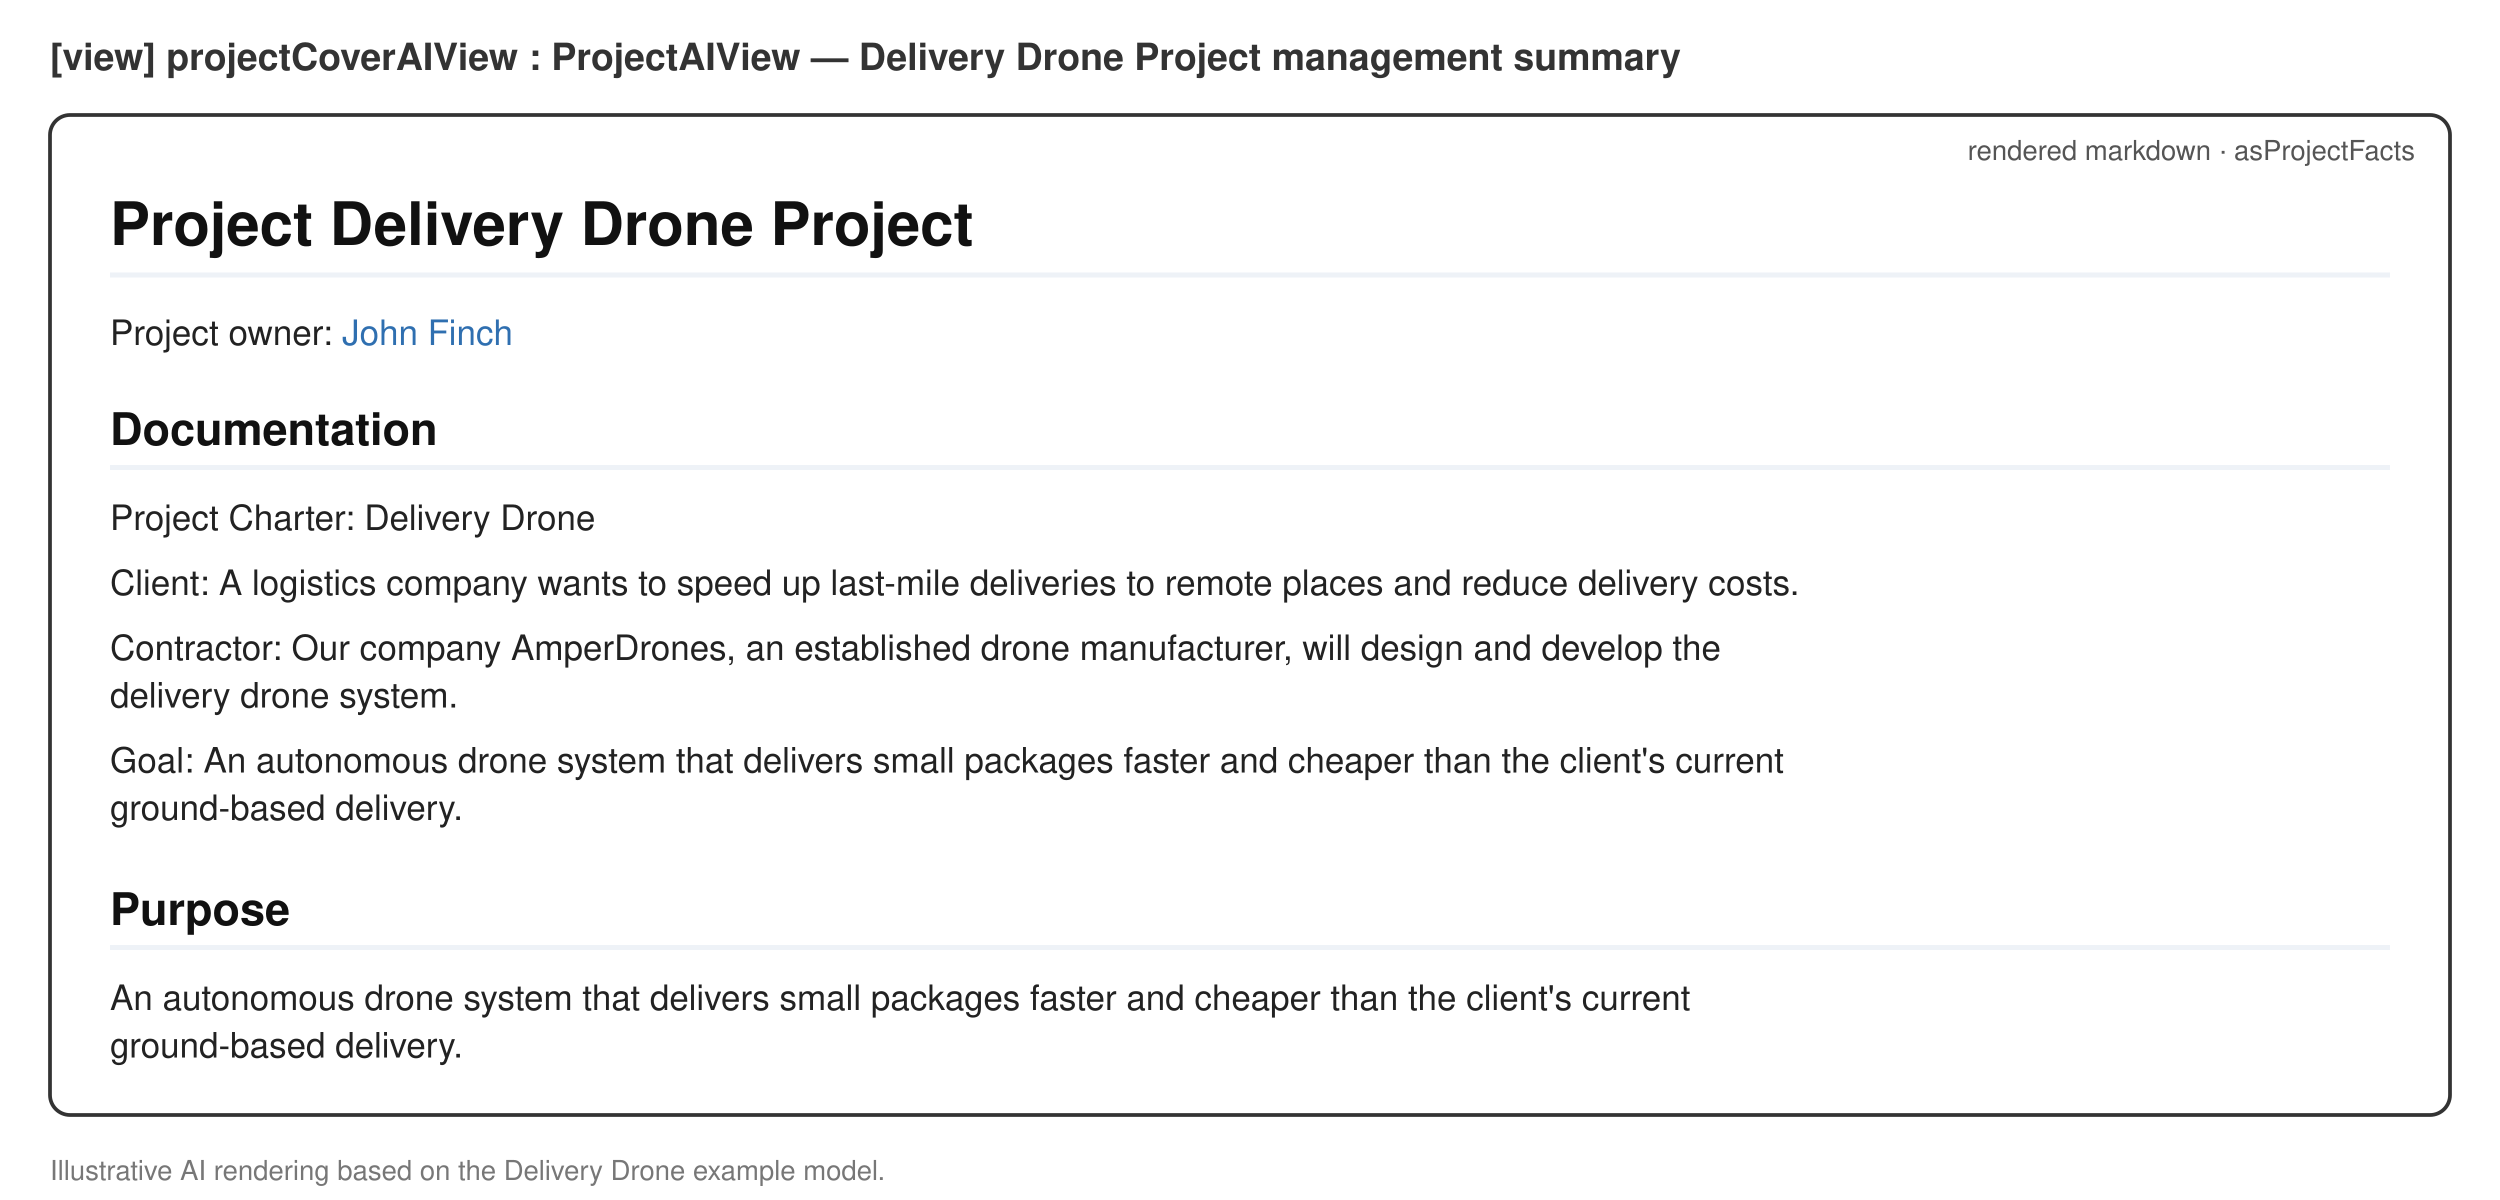
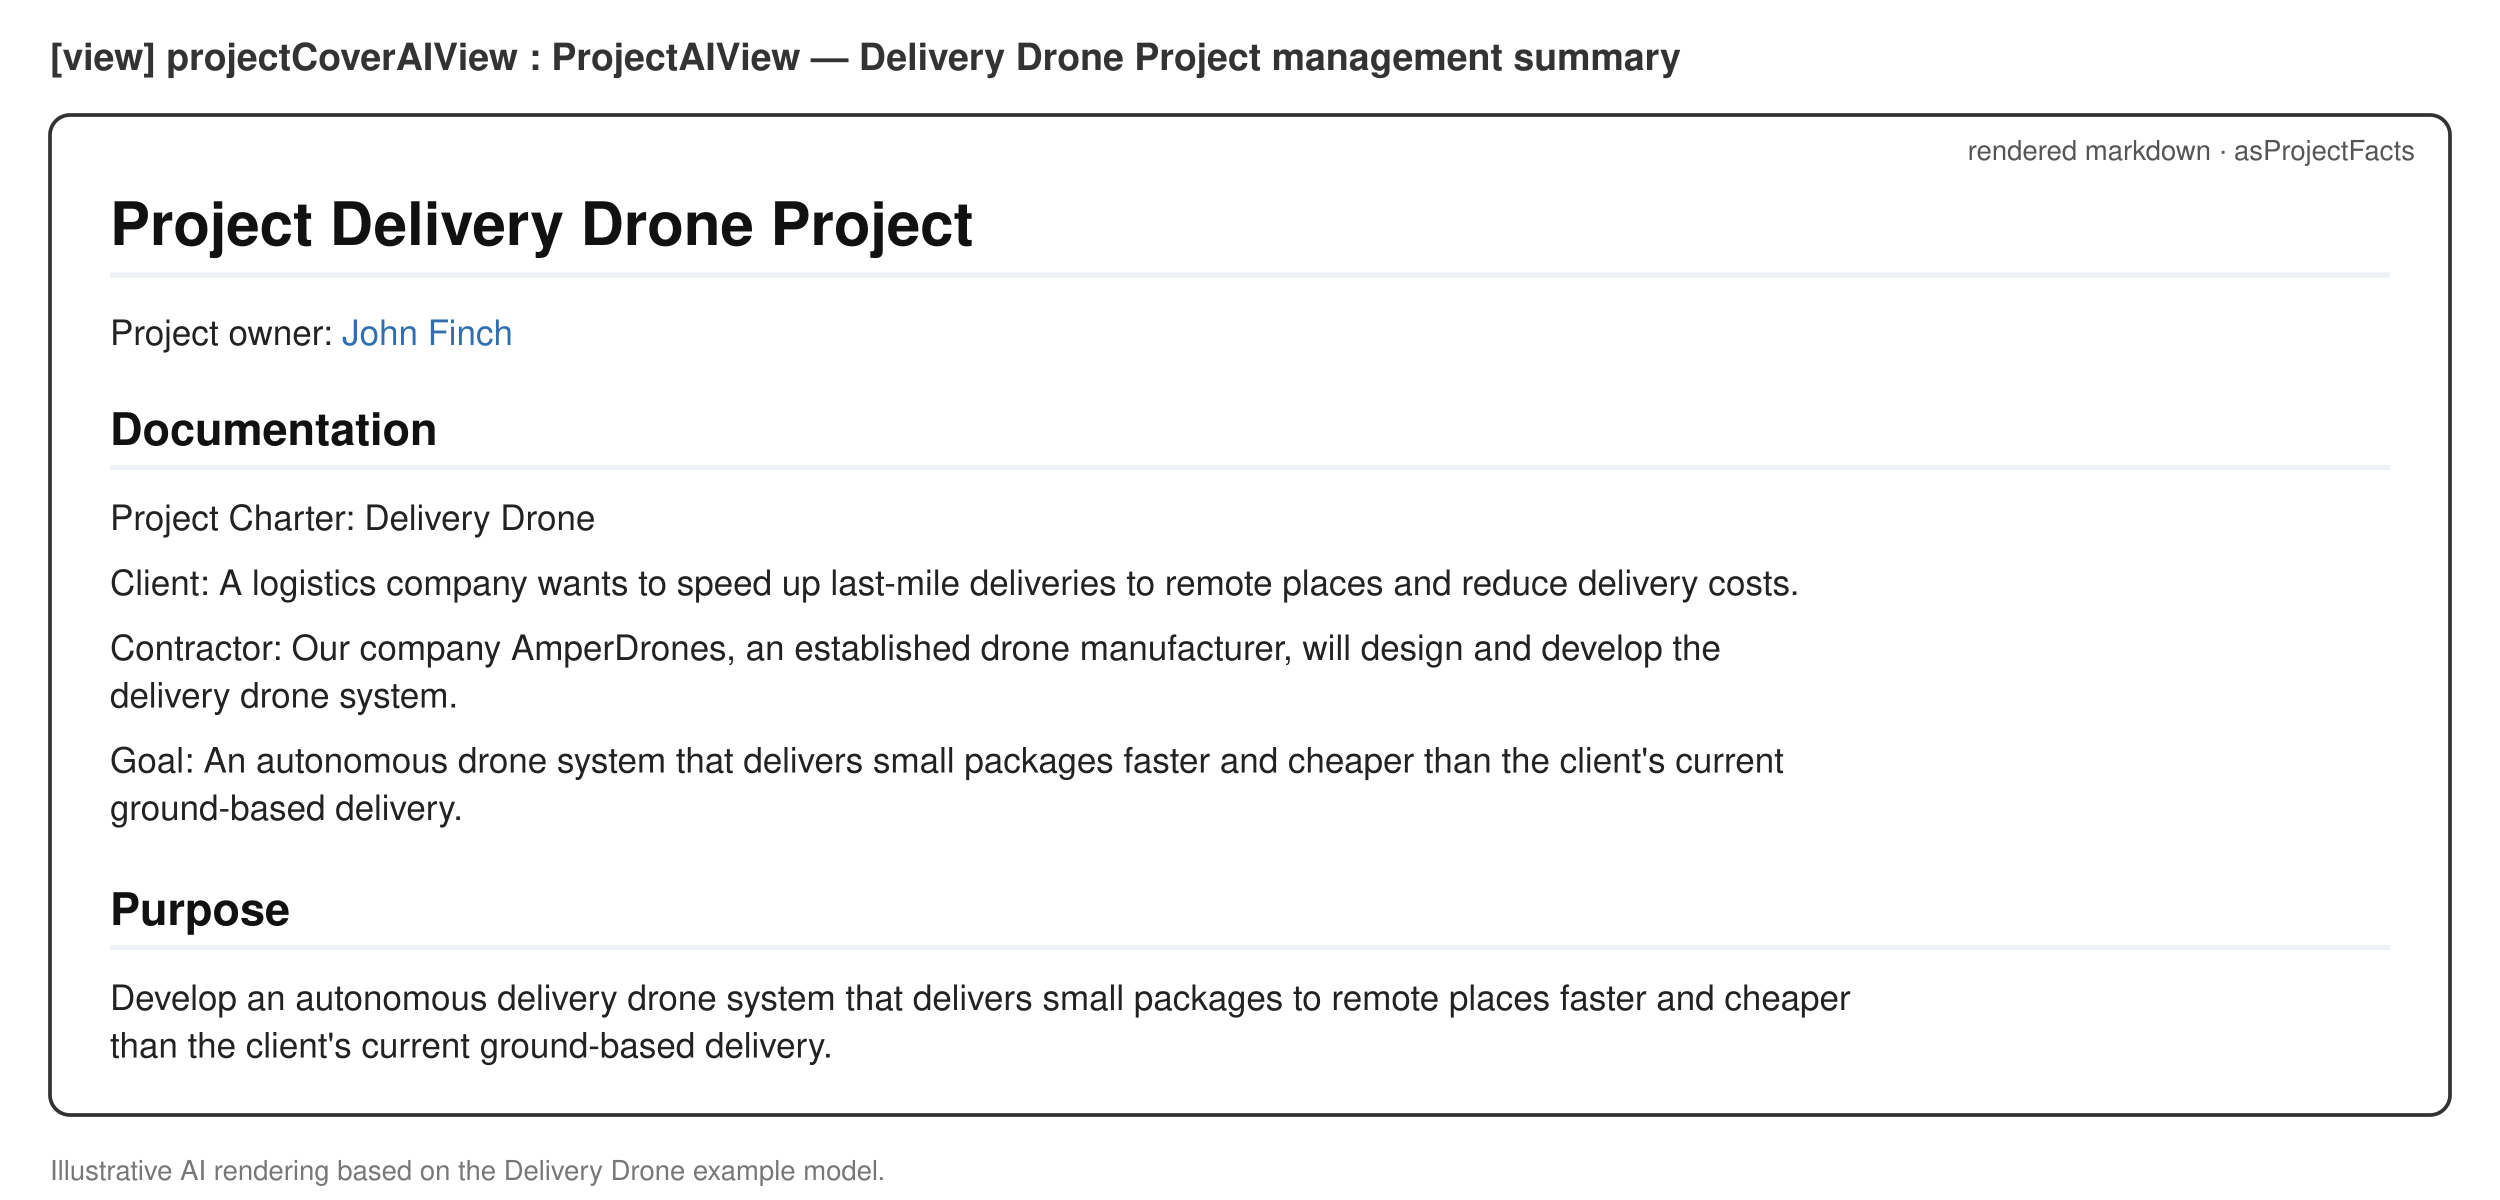
<svg xmlns="http://www.w3.org/2000/svg" width="1000" height="480" viewBox="0 0 1000 480" font-family="Segoe UI, Helvetica, Arial, sans-serif">
  <rect width="1000" height="480" fill="#ffffff" />
  <text x="20" y="28" font-size="15" font-weight="600" fill="#333">[view] projectCoverAIView : ProjectAIView — Delivery Drone Project management summary</text>
  <rect x="20" y="46" width="960" height="400" rx="8" fill="#ffffff" stroke="#333" stroke-width="1.5" />
  <text x="966" y="64" font-size="11" fill="#555" text-anchor="end">rendered markdown · asProjectFacts</text>
  <text x="44" y="98" font-size="24" font-weight="600" fill="#111">Project Delivery Drone Project</text>
  <line x1="44" y1="110" x2="956" y2="110" stroke="#eef2f7" stroke-width="2" />
  <text x="44" y="138" font-size="14" fill="#222">Project owner: <tspan fill="#2f6fb0">John Finch</tspan>
  </text>
  <text x="44" y="178" font-size="18" font-weight="600" fill="#111">Documentation</text>
  <line x1="44" y1="187" x2="956" y2="187" stroke="#eef2f7" stroke-width="2" />
  <g font-size="14" fill="#222">
    <text x="44" y="212">Project Charter: Delivery Drone</text>
    <text x="44" y="238">Client: A logistics company wants to speed up last-mile deliveries to remote places and reduce delivery costs.</text>
    <text x="44" y="264">Contractor: Our company AmperDrones, an established drone manufacturer, will design and develop the</text>
    <text x="44" y="283">delivery drone system.</text>
    <text x="44" y="309">Goal: An autonomous drone system that delivers small packages faster and cheaper than the client's current</text>
    <text x="44" y="328">ground-based delivery.</text>
  </g>
  <text x="44" y="370" font-size="18" font-weight="600" fill="#111">Purpose</text>
  <line x1="44" y1="379" x2="956" y2="379" stroke="#eef2f7" stroke-width="2" />
  <g font-size="14" fill="#222">
-     <text x="44" y="404">An autonomous drone system that delivers small packages faster and cheaper than the client's current</text>
-     <text x="44" y="423">ground-based delivery.</text>
+     <text x="44" y="404">Develop an autonomous delivery drone system that delivers small packages to remote places faster and cheaper</text>
+     <text x="44" y="423">than the client's current ground-based delivery.</text>
  </g>
  <text x="20" y="472" font-size="11" fill="#777">Illustrative AI rendering based on the Delivery Drone example model.</text>
</svg>
